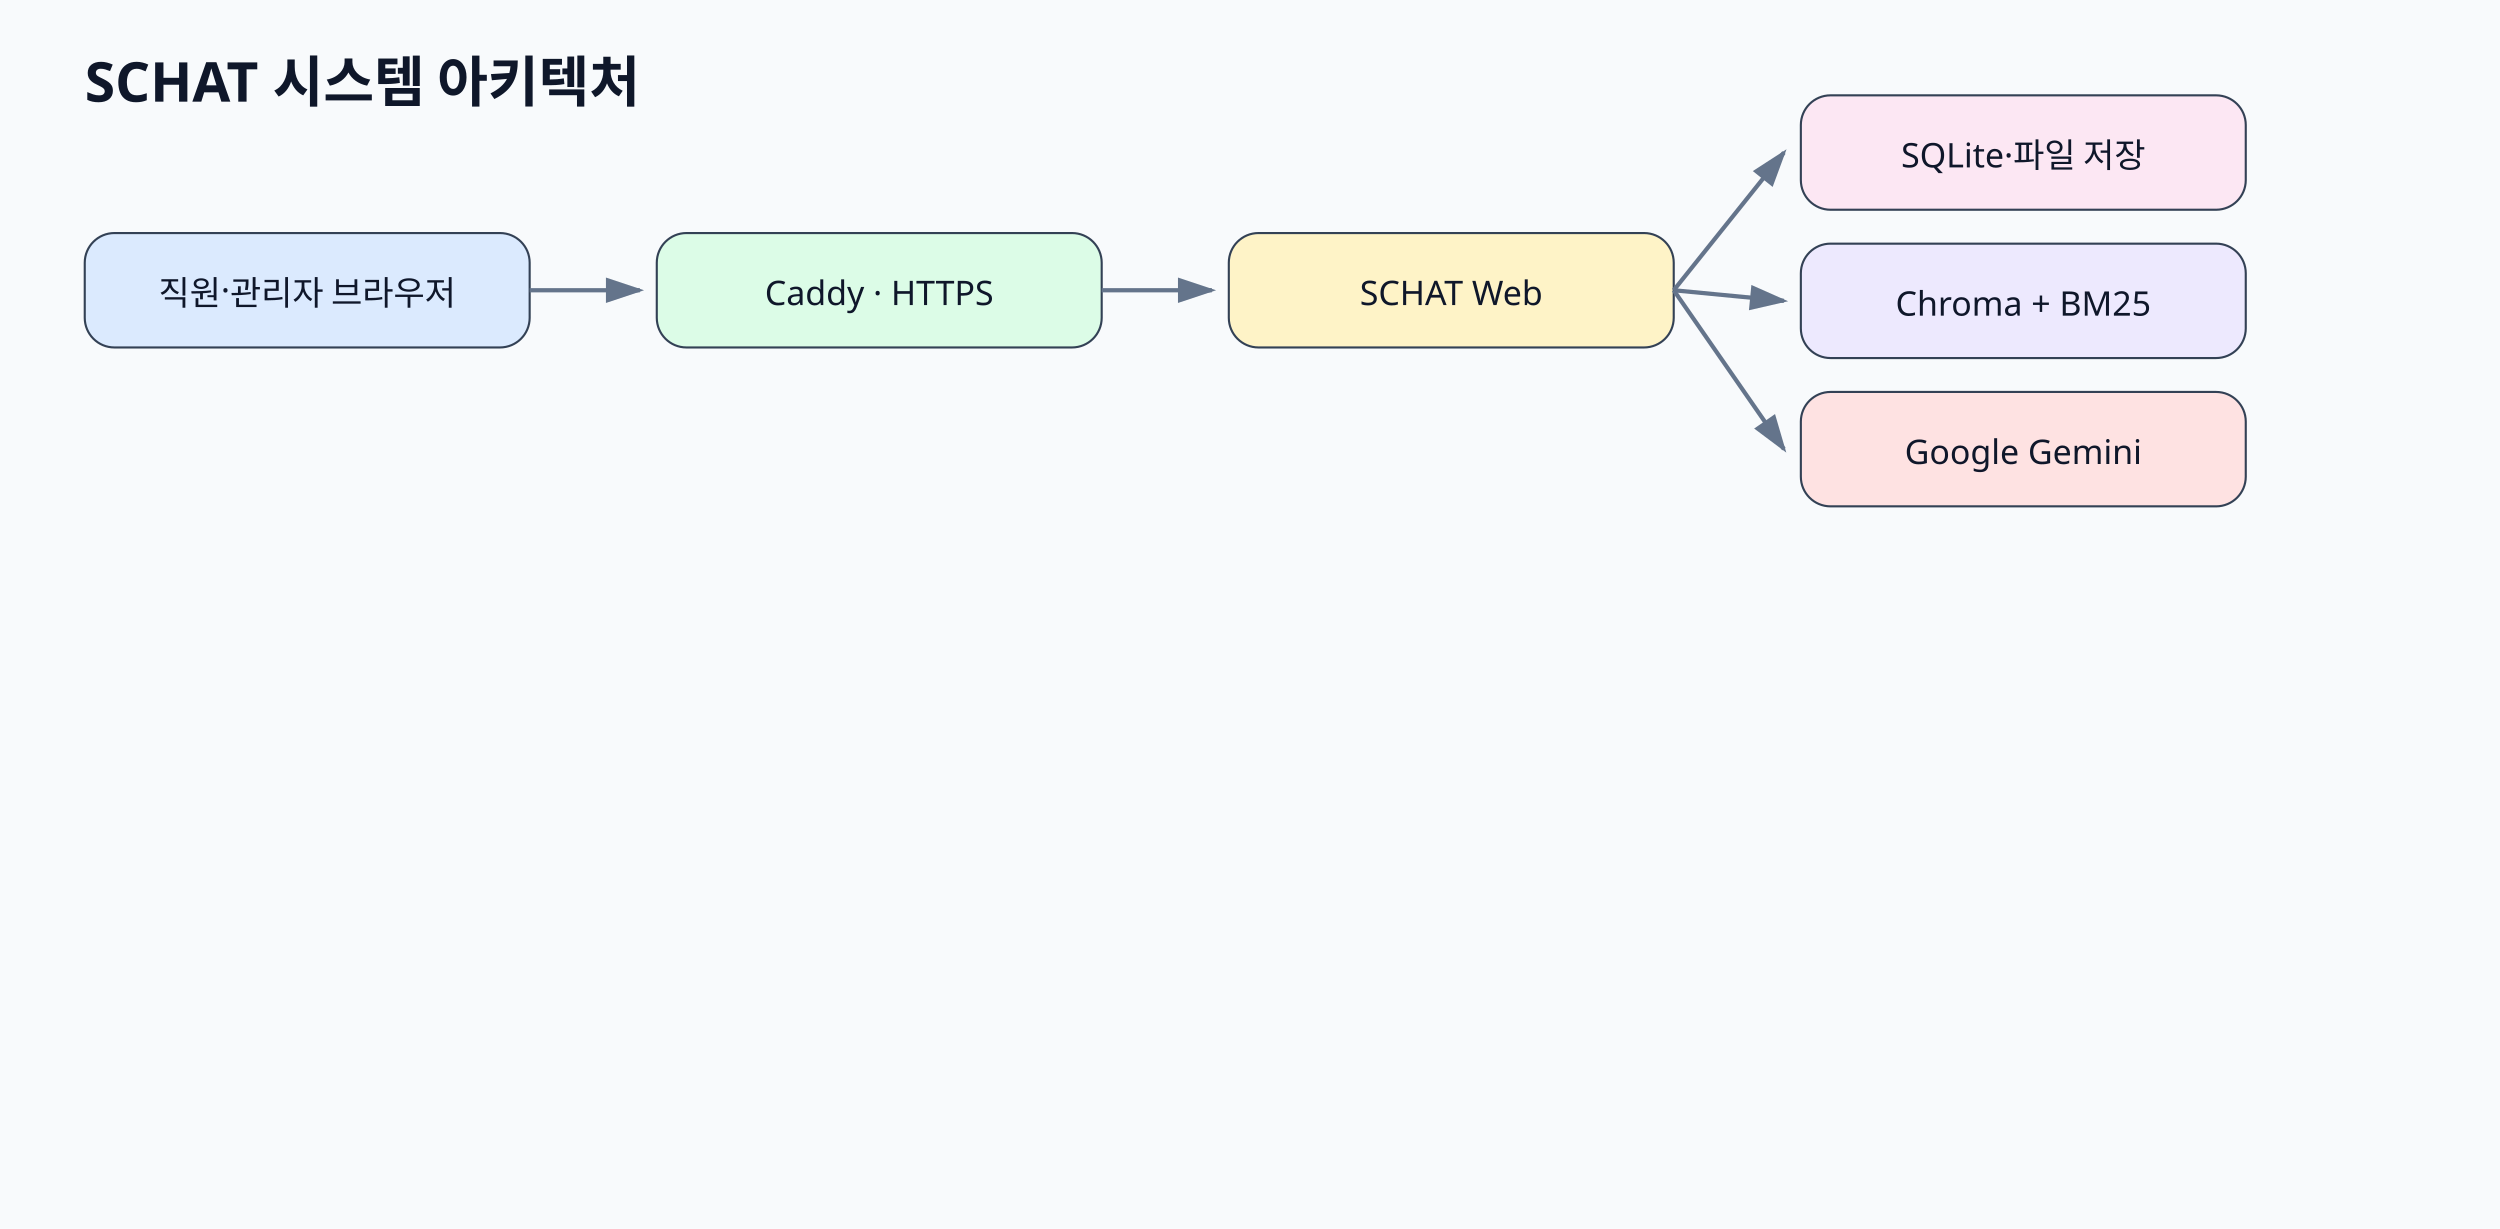
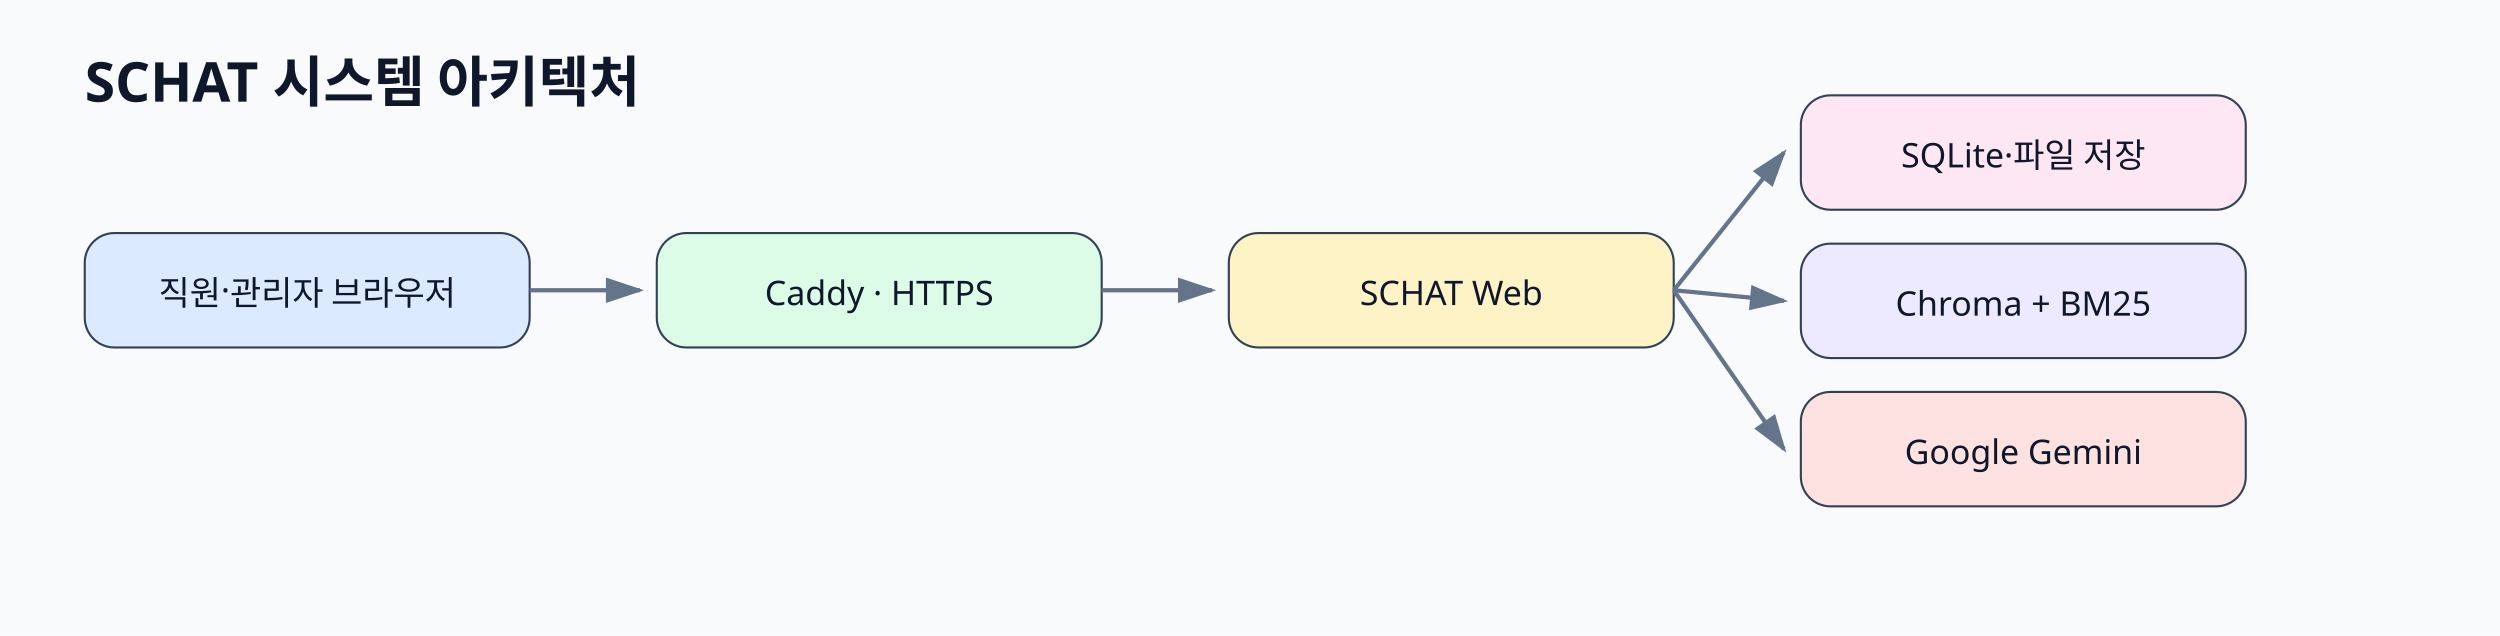
- <svg xmlns="http://www.w3.org/2000/svg" width="1180" height="580" viewBox="0 0 1180 580">
+ <svg xmlns="http://www.w3.org/2000/svg" width="1180" height="300" viewBox="0 0 1180 300">
  <defs>
    <marker id="a" markerWidth="10" markerHeight="10" refX="8" refY="3" orient="auto">
      <path d="M0,0 L0,6 L9,3 z" fill="#64748b" />
    </marker>
  </defs>
  <rect width="100%" height="100%" fill="#f8fafc" />
  <text x="40" y="48" font-family="sans-serif" font-size="26" font-weight="700" fill="#0f172a">SCHAT 시스템 아키텍처</text>
  <rect x="40" y="110" rx="14" width="210" height="54" fill="#dbeafe" stroke="#334155" />
  <text x="145" y="144" text-anchor="middle" font-family="sans-serif" font-size="16" fill="#0f172a">직원·관리자 브라우저</text>
  <rect x="310" y="110" rx="14" width="210" height="54" fill="#dcfce7" stroke="#334155" />
  <text x="415" y="144" text-anchor="middle" font-family="sans-serif" font-size="16" fill="#0f172a">Caddy · HTTPS</text>
  <rect x="580" y="110" rx="14" width="210" height="54" fill="#fef3c7" stroke="#334155" />
  <text x="685" y="144" text-anchor="middle" font-family="sans-serif" font-size="16" fill="#0f172a">SCHAT Web</text>
  <rect x="850" y="45" rx="14" width="210" height="54" fill="#fce7f3" stroke="#334155" />
  <text x="955" y="79" text-anchor="middle" font-family="sans-serif" font-size="16" fill="#0f172a">SQLite·파일 저장</text>
  <rect x="850" y="115" rx="14" width="210" height="54" fill="#ede9fe" stroke="#334155" />
  <text x="955" y="149" text-anchor="middle" font-family="sans-serif" font-size="16" fill="#0f172a">Chroma + BM25</text>
  <rect x="850" y="185" rx="14" width="210" height="54" fill="#fee2e2" stroke="#334155" />
  <text x="955" y="219" text-anchor="middle" font-family="sans-serif" font-size="16" fill="#0f172a">Google Gemini</text>
  <line x1="250" y1="137" x2="302" y2="137" stroke="#64748b" stroke-width="2" marker-end="url(#a)" />
  <line x1="520" y1="137" x2="572" y2="137" stroke="#64748b" stroke-width="2" marker-end="url(#a)" />
  <line x1="790" y1="137" x2="842" y2="72" stroke="#64748b" stroke-width="2" marker-end="url(#a)" />
  <line x1="790" y1="137" x2="842" y2="142" stroke="#64748b" stroke-width="2" marker-end="url(#a)" />
  <line x1="790" y1="137" x2="842" y2="212" stroke="#64748b" stroke-width="2" marker-end="url(#a)" />
</svg>
